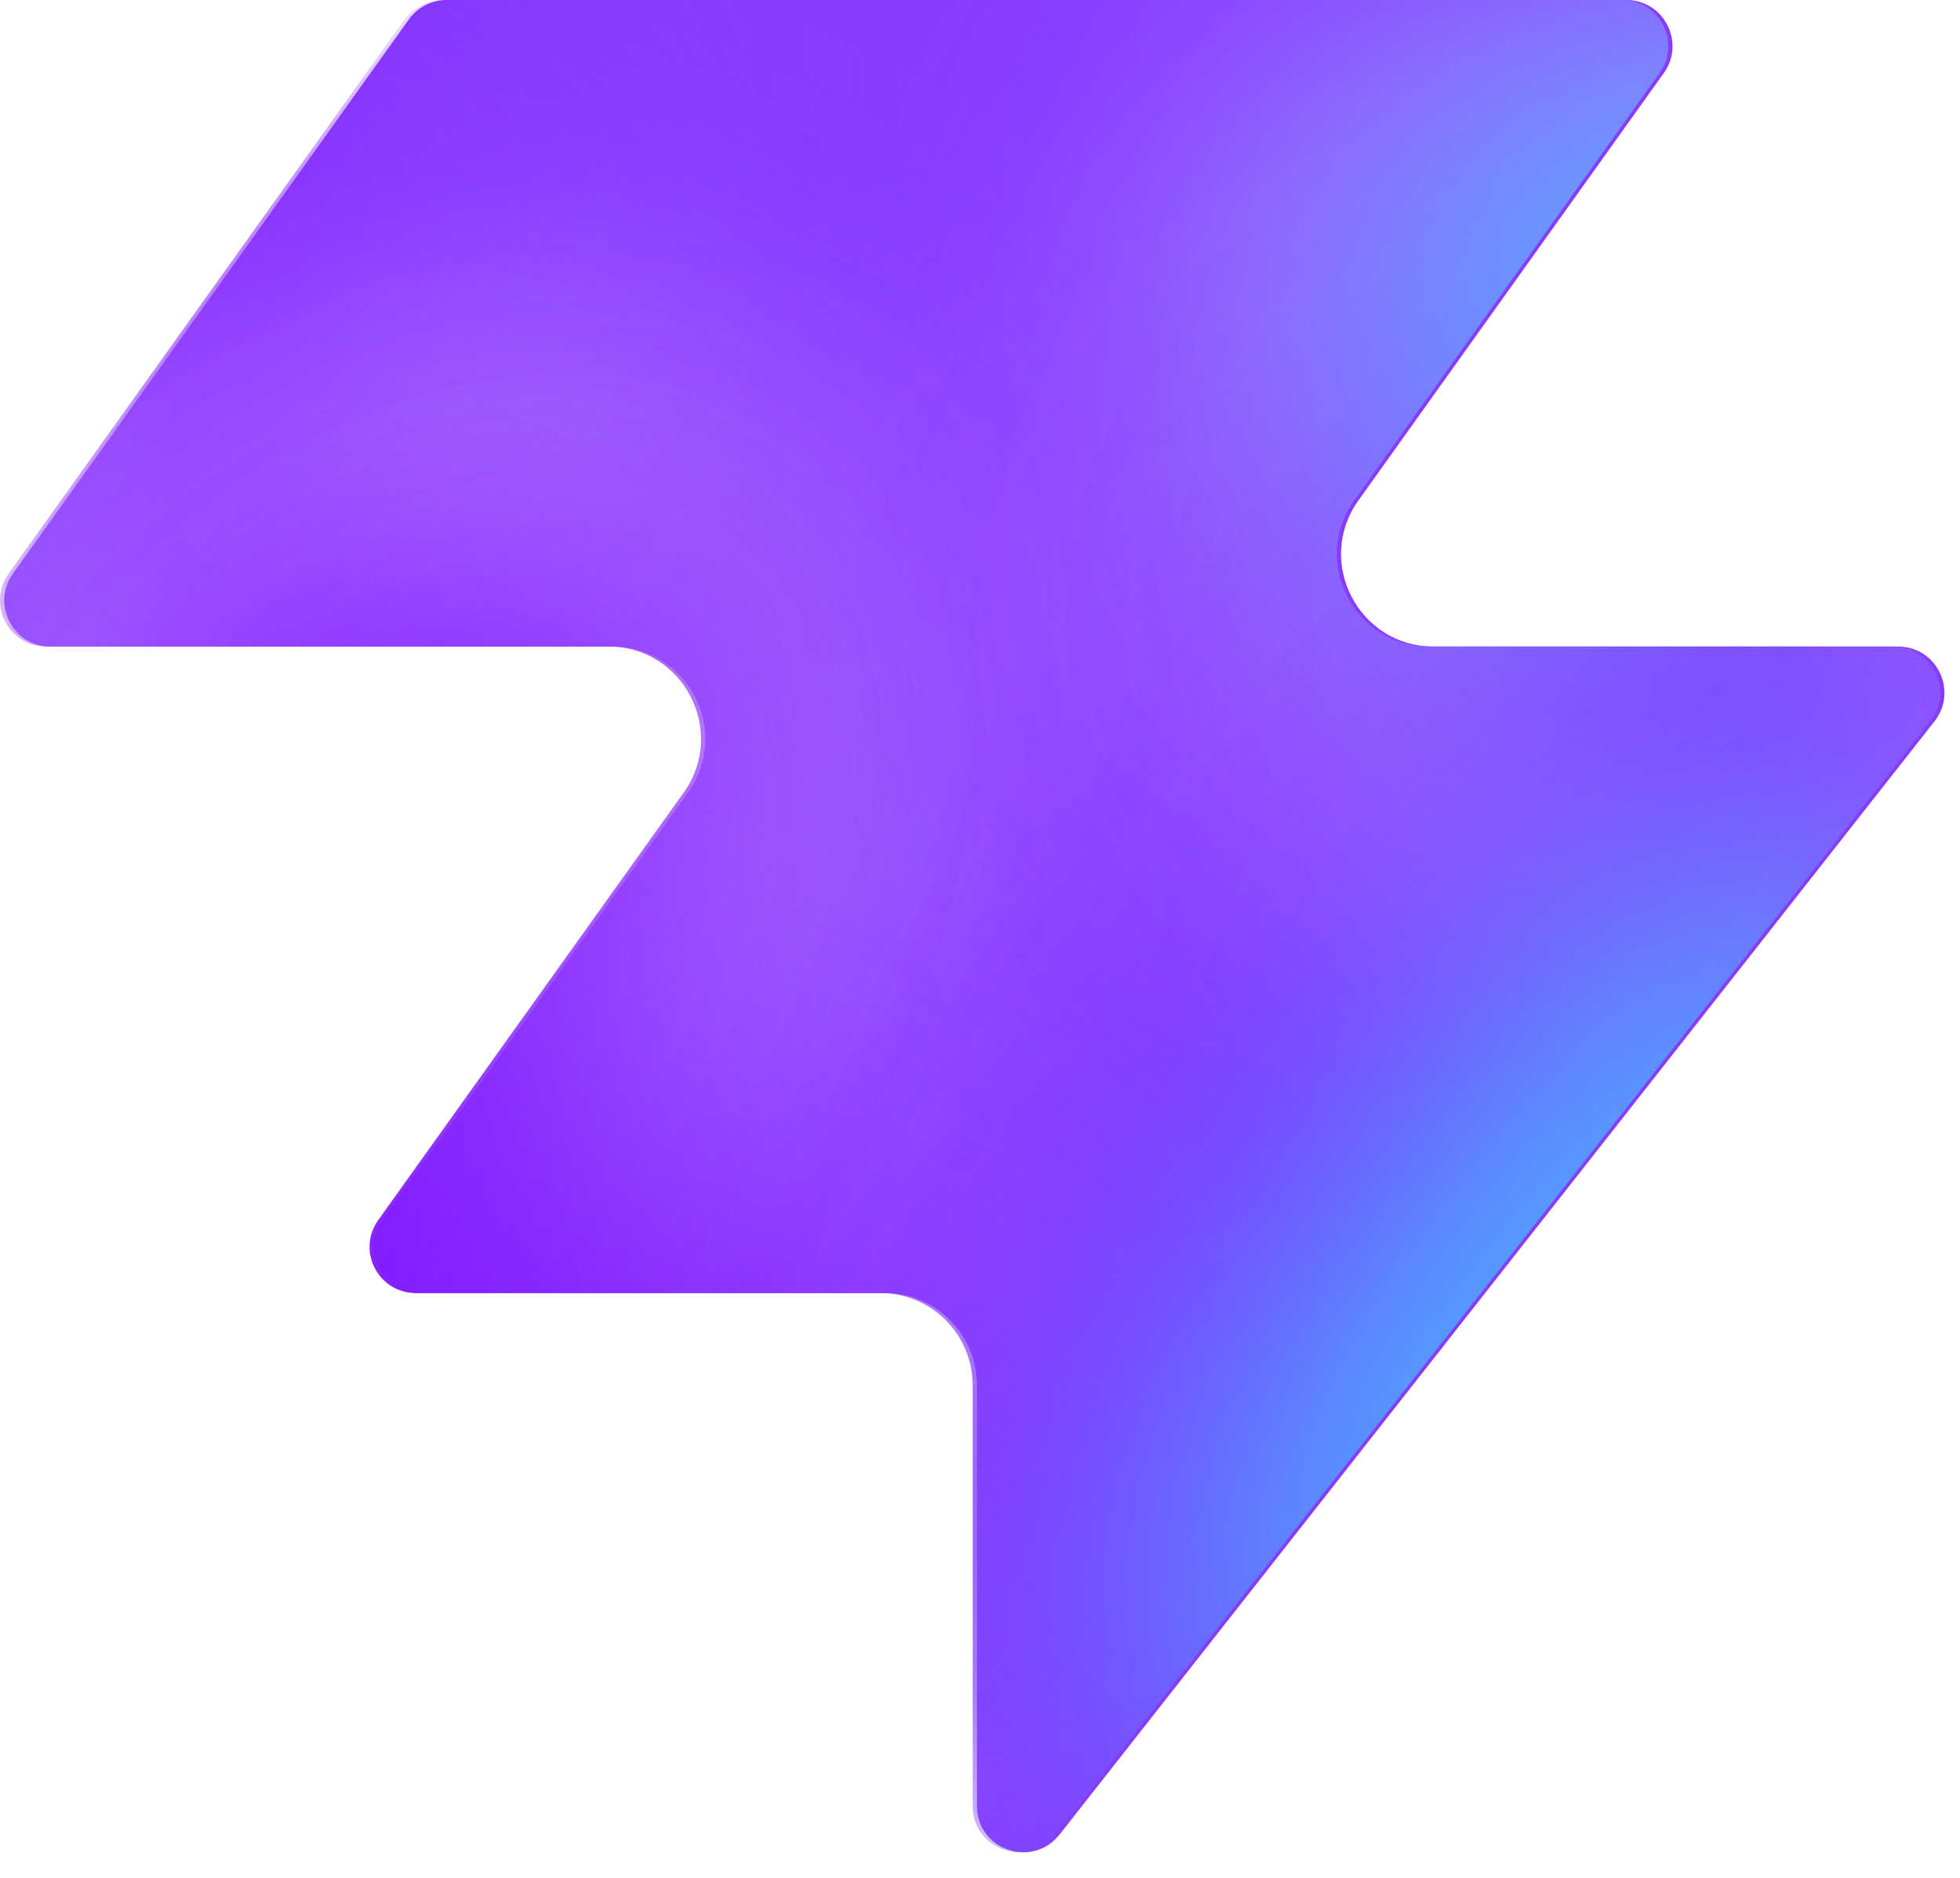
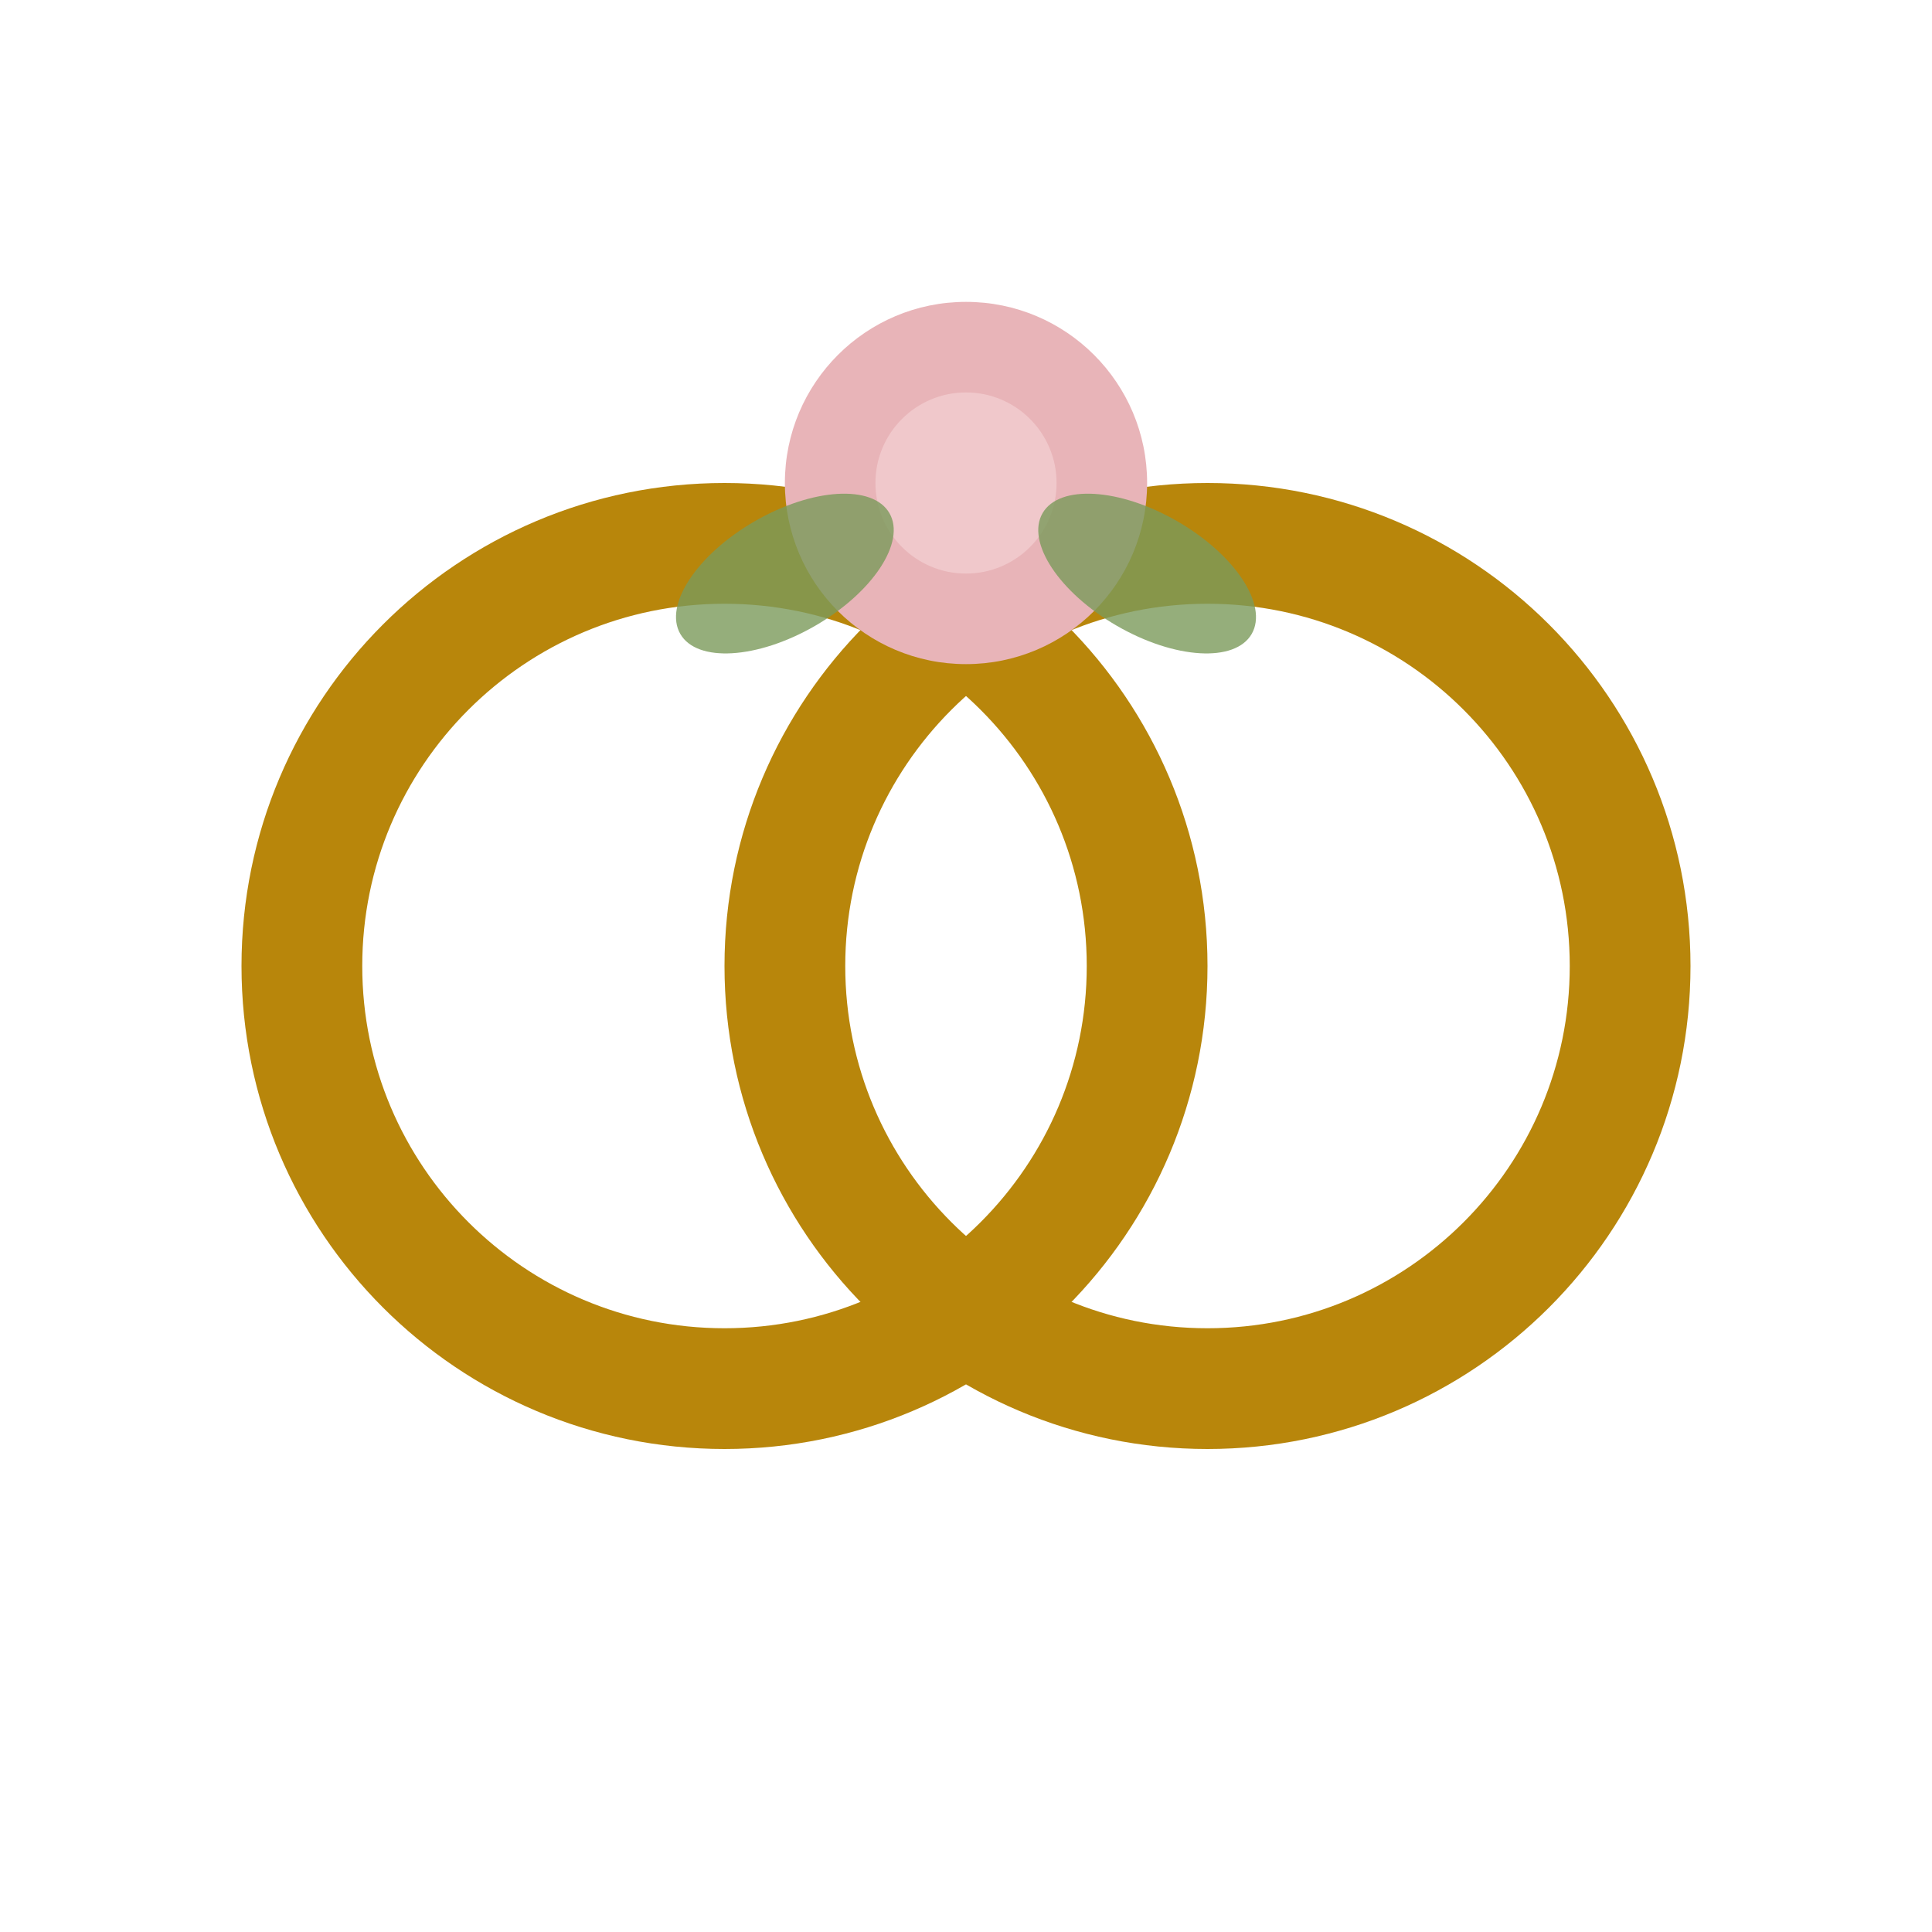
- <svg xmlns="http://www.w3.org/2000/svg" width="48" height="46" fill="none" viewBox="0 0 48 46">
-   <path fill="#863bff" d="M25.946 44.938c-.664.845-2.021.375-2.021-.698V33.937a2.26 2.26 0 0 0-2.262-2.262H10.287c-.92 0-1.456-1.04-.92-1.788l7.48-10.471c1.07-1.497 0-3.578-1.842-3.578H1.237c-.92 0-1.456-1.04-.92-1.788L10.013.474c.214-.297.556-.474.92-.474h28.894c.92 0 1.456 1.04.92 1.788l-7.48 10.471c-1.07 1.498 0 3.579 1.842 3.579h11.377c.943 0 1.473 1.088.89 1.83L25.947 44.94z" style="fill:#863bff;fill:color(display-p3 .525 .23 1);fill-opacity:1" />
-   <mask id="a" width="48" height="46" x="0" y="0" maskUnits="userSpaceOnUse" style="mask-type:alpha">
-     <path fill="#000" d="M25.842 44.938c-.664.844-2.021.375-2.021-.698V33.937a2.26 2.26 0 0 0-2.262-2.262H10.183c-.92 0-1.456-1.04-.92-1.788l7.48-10.471c1.07-1.498 0-3.579-1.842-3.579H1.133c-.92 0-1.456-1.04-.92-1.787L9.91.473c.214-.297.556-.474.92-.474h28.894c.92 0 1.456 1.04.92 1.788l-7.48 10.471c-1.07 1.498 0 3.578 1.842 3.578h11.377c.943 0 1.473 1.088.89 1.832L25.843 44.94z" style="fill:#000;fill-opacity:1" />
-   </mask>
-   <g mask="url(#a)">
-     <g filter="url(#b)">
-       <ellipse cx="5.508" cy="14.704" fill="#ede6ff" rx="5.508" ry="14.704" style="fill:#ede6ff;fill:color(display-p3 .927 .903 1);fill-opacity:1" transform="matrix(.00324 1 1 -.00324 -4.47 31.516)" />
-     </g>
-     <g filter="url(#c)">
-       <ellipse cx="10.399" cy="29.851" fill="#ede6ff" rx="10.399" ry="29.851" style="fill:#ede6ff;fill:color(display-p3 .927 .903 1);fill-opacity:1" transform="matrix(.00324 1 1 -.00324 -39.328 7.883)" />
-     </g>
-     <g filter="url(#d)">
-       <ellipse cx="5.508" cy="30.487" fill="#7e14ff" rx="5.508" ry="30.487" style="fill:#7e14ff;fill:color(display-p3 .492 .077 1);fill-opacity:1" transform="rotate(89.814 -25.913 -14.639)scale(1 -1)" />
-     </g>
-     <g filter="url(#e)">
-       <ellipse cx="5.508" cy="30.599" fill="#7e14ff" rx="5.508" ry="30.599" style="fill:#7e14ff;fill:color(display-p3 .492 .077 1);fill-opacity:1" transform="rotate(89.814 -32.644 -3.334)scale(1 -1)" />
-     </g>
-     <g filter="url(#f)">
-       <ellipse cx="5.508" cy="30.599" fill="#7e14ff" rx="5.508" ry="30.599" style="fill:#7e14ff;fill:color(display-p3 .492 .077 1);fill-opacity:1" transform="matrix(.00324 1 1 -.00324 -34.34 30.47)" />
-     </g>
-     <g filter="url(#g)">
-       <ellipse cx="14.072" cy="22.078" fill="#ede6ff" rx="14.072" ry="22.078" style="fill:#ede6ff;fill:color(display-p3 .927 .903 1);fill-opacity:1" transform="rotate(93.35 24.506 48.493)scale(-1 1)" />
-     </g>
-     <g filter="url(#h)">
-       <ellipse cx="3.47" cy="21.501" fill="#7e14ff" rx="3.47" ry="21.501" style="fill:#7e14ff;fill:color(display-p3 .492 .077 1);fill-opacity:1" transform="rotate(89.009 28.708 47.59)scale(-1 1)" />
-     </g>
-     <g filter="url(#i)">
-       <ellipse cx="3.47" cy="21.501" fill="#7e14ff" rx="3.47" ry="21.501" style="fill:#7e14ff;fill:color(display-p3 .492 .077 1);fill-opacity:1" transform="rotate(89.009 28.708 47.59)scale(-1 1)" />
-     </g>
-     <g filter="url(#j)">
-       <ellipse cx=".387" cy="8.972" fill="#7e14ff" rx="4.407" ry="29.108" style="fill:#7e14ff;fill:color(display-p3 .492 .077 1);fill-opacity:1" transform="rotate(39.51 .387 8.972)" />
-     </g>
-     <g filter="url(#k)">
-       <ellipse cx="47.523" cy="-6.092" fill="#7e14ff" rx="4.407" ry="29.108" style="fill:#7e14ff;fill:color(display-p3 .492 .077 1);fill-opacity:1" transform="rotate(37.892 47.523 -6.092)" />
-     </g>
-     <g filter="url(#l)">
-       <ellipse cx="41.412" cy="6.333" fill="#47bfff" rx="5.971" ry="9.665" style="fill:#47bfff;fill:color(display-p3 .28 .748 1);fill-opacity:1" transform="rotate(37.892 41.412 6.333)" />
-     </g>
-     <g filter="url(#m)">
-       <ellipse cx="-1.879" cy="38.332" fill="#7e14ff" rx="4.407" ry="29.108" style="fill:#7e14ff;fill:color(display-p3 .492 .077 1);fill-opacity:1" transform="rotate(37.892 -1.88 38.332)" />
-     </g>
-     <g filter="url(#n)">
-       <ellipse cx="-1.879" cy="38.332" fill="#7e14ff" rx="4.407" ry="29.108" style="fill:#7e14ff;fill:color(display-p3 .492 .077 1);fill-opacity:1" transform="rotate(37.892 -1.88 38.332)" />
-     </g>
-     <g filter="url(#o)">
-       <ellipse cx="35.651" cy="29.907" fill="#7e14ff" rx="4.407" ry="29.108" style="fill:#7e14ff;fill:color(display-p3 .492 .077 1);fill-opacity:1" transform="rotate(37.892 35.651 29.907)" />
-     </g>
-     <g filter="url(#p)">
-       <ellipse cx="38.418" cy="32.4" fill="#47bfff" rx="5.971" ry="15.297" style="fill:#47bfff;fill:color(display-p3 .28 .748 1);fill-opacity:1" transform="rotate(37.892 38.418 32.4)" />
-     </g>
-   </g>
-   <defs>
-     <filter id="b" width="60.045" height="41.654" x="-19.77" y="16.149" color-interpolation-filters="sRGB" filterUnits="userSpaceOnUse">
-       <feFlood flood-opacity="0" result="BackgroundImageFix" />
-       <feBlend in="SourceGraphic" in2="BackgroundImageFix" result="shape" />
-       <feGaussianBlur result="effect1_foregroundBlur_2002_17158" stdDeviation="7.659" />
-     </filter>
-     <filter id="c" width="90.34" height="51.437" x="-54.613" y="-7.533" color-interpolation-filters="sRGB" filterUnits="userSpaceOnUse">
-       <feFlood flood-opacity="0" result="BackgroundImageFix" />
-       <feBlend in="SourceGraphic" in2="BackgroundImageFix" result="shape" />
-       <feGaussianBlur result="effect1_foregroundBlur_2002_17158" stdDeviation="7.659" />
-     </filter>
-     <filter id="d" width="79.355" height="29.4" x="-49.64" y="2.03" color-interpolation-filters="sRGB" filterUnits="userSpaceOnUse">
-       <feFlood flood-opacity="0" result="BackgroundImageFix" />
-       <feBlend in="SourceGraphic" in2="BackgroundImageFix" result="shape" />
-       <feGaussianBlur result="effect1_foregroundBlur_2002_17158" stdDeviation="4.596" />
-     </filter>
-     <filter id="e" width="79.579" height="29.4" x="-45.045" y="20.029" color-interpolation-filters="sRGB" filterUnits="userSpaceOnUse">
-       <feFlood flood-opacity="0" result="BackgroundImageFix" />
-       <feBlend in="SourceGraphic" in2="BackgroundImageFix" result="shape" />
-       <feGaussianBlur result="effect1_foregroundBlur_2002_17158" stdDeviation="4.596" />
-     </filter>
-     <filter id="f" width="79.579" height="29.4" x="-43.513" y="21.178" color-interpolation-filters="sRGB" filterUnits="userSpaceOnUse">
-       <feFlood flood-opacity="0" result="BackgroundImageFix" />
-       <feBlend in="SourceGraphic" in2="BackgroundImageFix" result="shape" />
-       <feGaussianBlur result="effect1_foregroundBlur_2002_17158" stdDeviation="4.596" />
-     </filter>
-     <filter id="g" width="74.749" height="58.852" x="15.756" y="-17.901" color-interpolation-filters="sRGB" filterUnits="userSpaceOnUse">
-       <feFlood flood-opacity="0" result="BackgroundImageFix" />
-       <feBlend in="SourceGraphic" in2="BackgroundImageFix" result="shape" />
-       <feGaussianBlur result="effect1_foregroundBlur_2002_17158" stdDeviation="7.659" />
-     </filter>
-     <filter id="h" width="61.377" height="25.362" x="23.548" y="2.284" color-interpolation-filters="sRGB" filterUnits="userSpaceOnUse">
-       <feFlood flood-opacity="0" result="BackgroundImageFix" />
-       <feBlend in="SourceGraphic" in2="BackgroundImageFix" result="shape" />
-       <feGaussianBlur result="effect1_foregroundBlur_2002_17158" stdDeviation="4.596" />
-     </filter>
-     <filter id="i" width="61.377" height="25.362" x="23.548" y="2.284" color-interpolation-filters="sRGB" filterUnits="userSpaceOnUse">
-       <feFlood flood-opacity="0" result="BackgroundImageFix" />
-       <feBlend in="SourceGraphic" in2="BackgroundImageFix" result="shape" />
-       <feGaussianBlur result="effect1_foregroundBlur_2002_17158" stdDeviation="4.596" />
-     </filter>
-     <filter id="j" width="56.045" height="63.649" x="-27.636" y="-22.853" color-interpolation-filters="sRGB" filterUnits="userSpaceOnUse">
-       <feFlood flood-opacity="0" result="BackgroundImageFix" />
-       <feBlend in="SourceGraphic" in2="BackgroundImageFix" result="shape" />
-       <feGaussianBlur result="effect1_foregroundBlur_2002_17158" stdDeviation="4.596" />
-     </filter>
-     <filter id="k" width="54.814" height="64.646" x="20.116" y="-38.415" color-interpolation-filters="sRGB" filterUnits="userSpaceOnUse">
-       <feFlood flood-opacity="0" result="BackgroundImageFix" />
-       <feBlend in="SourceGraphic" in2="BackgroundImageFix" result="shape" />
-       <feGaussianBlur result="effect1_foregroundBlur_2002_17158" stdDeviation="4.596" />
-     </filter>
-     <filter id="l" width="33.541" height="35.313" x="24.641" y="-11.323" color-interpolation-filters="sRGB" filterUnits="userSpaceOnUse">
-       <feFlood flood-opacity="0" result="BackgroundImageFix" />
-       <feBlend in="SourceGraphic" in2="BackgroundImageFix" result="shape" />
-       <feGaussianBlur result="effect1_foregroundBlur_2002_17158" stdDeviation="4.596" />
-     </filter>
-     <filter id="m" width="54.814" height="64.646" x="-29.286" y="6.009" color-interpolation-filters="sRGB" filterUnits="userSpaceOnUse">
-       <feFlood flood-opacity="0" result="BackgroundImageFix" />
-       <feBlend in="SourceGraphic" in2="BackgroundImageFix" result="shape" />
-       <feGaussianBlur result="effect1_foregroundBlur_2002_17158" stdDeviation="4.596" />
-     </filter>
-     <filter id="n" width="54.814" height="64.646" x="-29.286" y="6.009" color-interpolation-filters="sRGB" filterUnits="userSpaceOnUse">
-       <feFlood flood-opacity="0" result="BackgroundImageFix" />
-       <feBlend in="SourceGraphic" in2="BackgroundImageFix" result="shape" />
-       <feGaussianBlur result="effect1_foregroundBlur_2002_17158" stdDeviation="4.596" />
-     </filter>
-     <filter id="o" width="54.814" height="64.646" x="8.244" y="-2.416" color-interpolation-filters="sRGB" filterUnits="userSpaceOnUse">
-       <feFlood flood-opacity="0" result="BackgroundImageFix" />
-       <feBlend in="SourceGraphic" in2="BackgroundImageFix" result="shape" />
-       <feGaussianBlur result="effect1_foregroundBlur_2002_17158" stdDeviation="4.596" />
-     </filter>
-     <filter id="p" width="39.409" height="43.623" x="18.713" y="10.588" color-interpolation-filters="sRGB" filterUnits="userSpaceOnUse">
-       <feFlood flood-opacity="0" result="BackgroundImageFix" />
-       <feBlend in="SourceGraphic" in2="BackgroundImageFix" result="shape" />
-       <feGaussianBlur result="effect1_foregroundBlur_2002_17158" stdDeviation="4.596" />
-     </filter>
-   </defs>
+ <svg xmlns="http://www.w3.org/2000/svg" viewBox="0 0 32 32">
+   <circle cx="12" cy="16" r="7" fill="none" stroke="#b8860b" stroke-width="2" />
+   <circle cx="20" cy="16" r="7" fill="none" stroke="#b8860b" stroke-width="2" />
+   <circle cx="16" cy="8" r="3" fill="#e8b4b8" />
+   <circle cx="16" cy="8" r="1.5" fill="#f0c8cb" />
+   <ellipse cx="13" cy="9.5" rx="2" ry="1" transform="rotate(-30 13 9.5)" fill="#7a9a5a" opacity="0.8" />
+   <ellipse cx="19" cy="9.5" rx="2" ry="1" transform="rotate(30 19 9.5)" fill="#7a9a5a" opacity="0.8" />
</svg>
